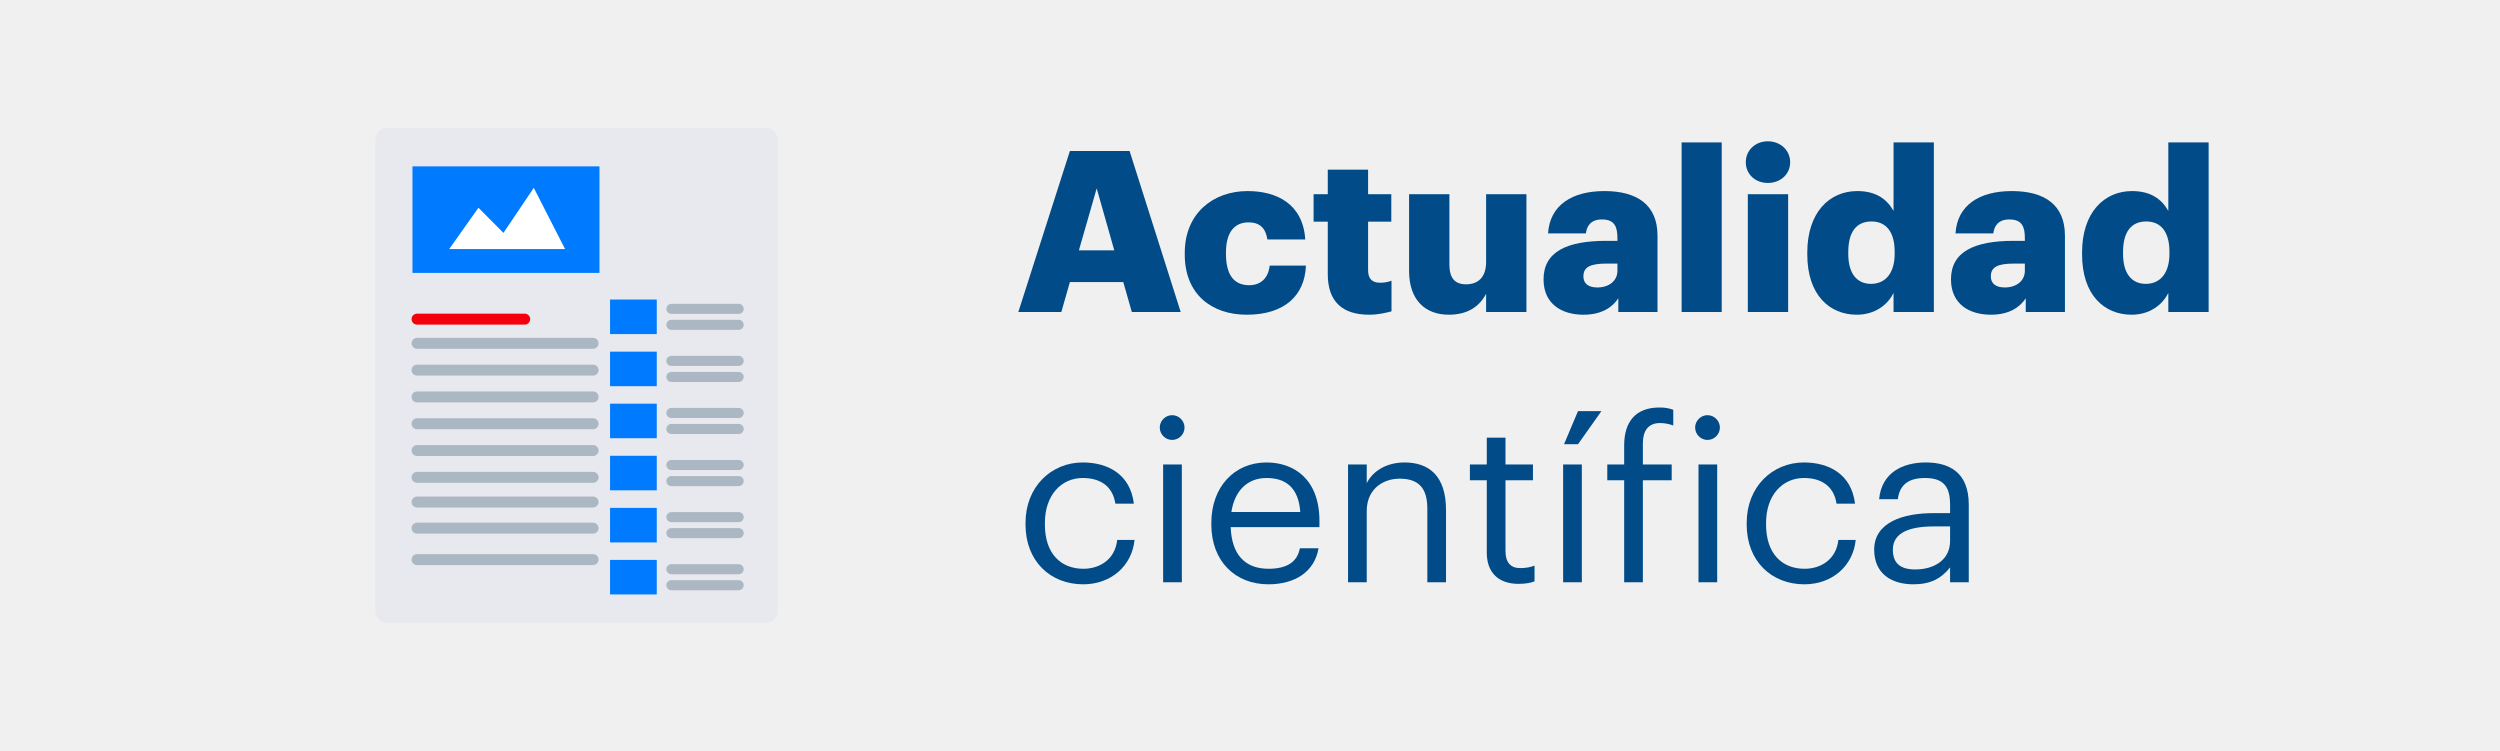
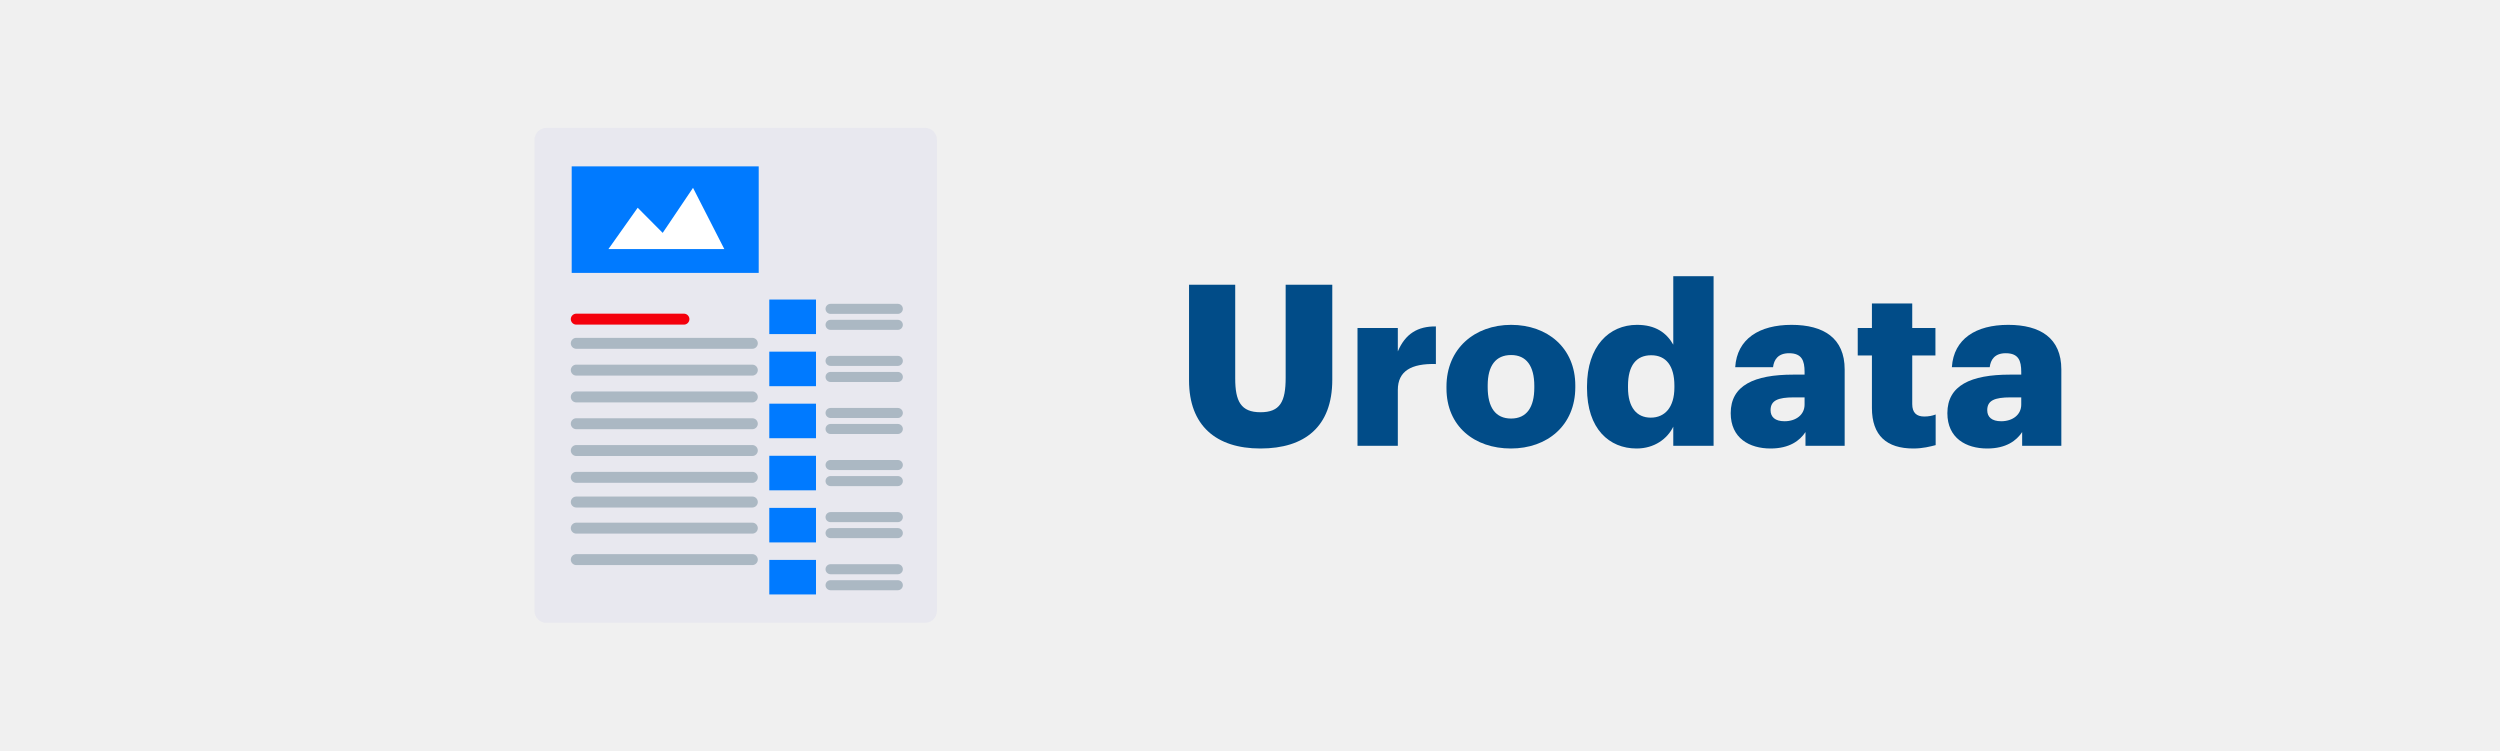
<svg xmlns="http://www.w3.org/2000/svg" id="Capa_2" data-name="Capa 2" viewBox="0 0 333 100">
  <defs>
    <style>
      .cls-1 {
        fill: none;
      }

      .cls-2 {
        fill: #014c88;
      }

      .cls-3 {
        fill: #e8e8ef;
      }

      .cls-4 {
        fill: #abb8c3;
      }

      .cls-5 {
        isolation: isolate;
      }

      .cls-6 {
        fill: #fff;
      }

      .cls-7 {
        fill: #f4000c;
      }

      .cls-8 {
        clip-path: url(#clippath);
      }

      .cls-9 {
        fill: #007aff;
      }
    </style>
    <clipPath id="clippath">
-       <rect class="cls-1" x="37.22" y="10.44" width="79.12" height="79.12" />
+       <rect class="cls-1" x="58.43" y="10.44" width="79.12" height="79.12" />
    </clipPath>
  </defs>
  <g id="Capa_3" data-name="Capa 3">
    <g>
      <rect class="cls-1" width="333" height="100" />
      <g>
        <g class="cls-8">
          <g>
-             <rect class="cls-3" x="49.98" y="17.03" width="53.61" height="65.93" rx="1.59" ry="1.59" />
-             <rect class="cls-9" x="54.94" y="22.16" width="24.91" height="14.19" />
-             <polygon class="cls-6" points="59.83 33.18 63.73 27.67 67.06 31.02 71.1 25.02 75.27 33.18 59.83 33.18" />
+             <rect class="cls-3" x="71.19" y="17.03" width="53.61" height="65.93" rx="1.59" ry="1.59" />
+             <rect class="cls-9" x="76.15" y="22.16" width="24.91" height="14.19" />
+             <polygon class="cls-6" points="81.04 33.18 84.94 27.67 88.27 31.02 92.31 25.02 96.48 33.18 81.04 33.18" />
            <g>
-               <rect class="cls-9" x="81.26" y="39.9" width="6.22" height="4.6" />
-               <path class="cls-4" d="M98.39,41.81h-8.96c-.37,0-.67-.3-.67-.67h0c0-.37.3-.67.67-.67h8.96c.37,0,.67.3.67.67h0c0,.37-.3.67-.67.67Z" />
-               <path class="cls-4" d="M98.39,43.94h-8.96c-.37,0-.67-.3-.67-.67h0c0-.37.3-.67.67-.67h8.96c.37,0,.67.3.67.67h0c0,.37-.3.67-.67.67Z" />
+               <rect class="cls-9" x="102.47" y="39.9" width="6.22" height="4.6" />
+               <path class="cls-4" d="M119.59,41.81h-8.96c-.37,0-.67-.3-.67-.67h0c0-.37.3-.67.67-.67h8.96c.37,0,.67.3.67.67h0c0,.37-.3.67-.67.67Z" />
+               <path class="cls-4" d="M119.59,43.94h-8.96c-.37,0-.67-.3-.67-.67h0c0-.37.3-.67.67-.67h8.96c.37,0,.67.3.67.67h0c0,.37-.3.67-.67.67Z" />
            </g>
            <g>
-               <rect class="cls-9" x="81.26" y="46.84" width="6.22" height="4.6" />
-               <path class="cls-4" d="M98.39,48.74h-8.96c-.37,0-.67-.3-.67-.67h0c0-.37.3-.67.67-.67h8.96c.37,0,.67.3.67.67h0c0,.37-.3.67-.67.67Z" />
-               <path class="cls-4" d="M98.39,50.88h-8.96c-.37,0-.67-.3-.67-.67h0c0-.37.3-.67.67-.67h8.96c.37,0,.67.3.67.67h0c0,.37-.3.67-.67.67Z" />
+               <rect class="cls-9" x="102.47" y="46.84" width="6.22" height="4.6" />
+               <path class="cls-4" d="M119.59,48.74h-8.96c-.37,0-.67-.3-.67-.67h0c0-.37.3-.67.67-.67h8.96c.37,0,.67.3.67.67h0c0,.37-.3.67-.67.67Z" />
+               <path class="cls-4" d="M119.59,50.88h-8.96c-.37,0-.67-.3-.67-.67h0c0-.37.3-.67.67-.67h8.96c.37,0,.67.3.67.67h0c0,.37-.3.67-.67.67Z" />
            </g>
            <g>
-               <rect class="cls-9" x="81.26" y="53.77" width="6.22" height="4.6" />
-               <path class="cls-4" d="M98.39,55.68h-8.96c-.37,0-.67-.3-.67-.67h0c0-.37.3-.67.67-.67h8.96c.37,0,.67.3.67.67h0c0,.37-.3.67-.67.67Z" />
-               <path class="cls-4" d="M98.39,57.81h-8.96c-.37,0-.67-.3-.67-.67h0c0-.37.3-.67.67-.67h8.96c.37,0,.67.3.67.67h0c0,.37-.3.67-.67.67Z" />
+               <rect class="cls-9" x="102.47" y="53.77" width="6.22" height="4.6" />
+               <path class="cls-4" d="M119.59,55.68h-8.96c-.37,0-.67-.3-.67-.67h0c0-.37.3-.67.67-.67h8.96c.37,0,.67.3.67.67h0c0,.37-.3.67-.67.67Z" />
+               <path class="cls-4" d="M119.59,57.81h-8.96c-.37,0-.67-.3-.67-.67h0c0-.37.3-.67.67-.67h8.96c.37,0,.67.3.67.67h0c0,.37-.3.67-.67.67Z" />
            </g>
            <g>
-               <rect class="cls-9" x="81.26" y="60.71" width="6.22" height="4.6" />
-               <path class="cls-4" d="M98.39,62.61h-8.96c-.37,0-.67-.3-.67-.67h0c0-.37.3-.67.67-.67h8.96c.37,0,.67.3.67.67h0c0,.37-.3.67-.67.67Z" />
-               <path class="cls-4" d="M98.39,64.75h-8.96c-.37,0-.67-.3-.67-.67h0c0-.37.3-.67.67-.67h8.96c.37,0,.67.3.67.67h0c0,.37-.3.67-.67.67Z" />
+               <rect class="cls-9" x="102.47" y="60.71" width="6.22" height="4.6" />
+               <path class="cls-4" d="M119.59,62.61h-8.96c-.37,0-.67-.3-.67-.67h0c0-.37.3-.67.67-.67h8.96c.37,0,.67.3.67.67h0c0,.37-.3.67-.67.67Z" />
+               <path class="cls-4" d="M119.59,64.75h-8.96c-.37,0-.67-.3-.67-.67h0c0-.37.3-.67.67-.67h8.96c.37,0,.67.3.67.67h0c0,.37-.3.67-.67.67Z" />
            </g>
            <g>
-               <rect class="cls-9" x="81.26" y="67.65" width="6.22" height="4.6" />
-               <path class="cls-4" d="M98.39,69.55h-8.96c-.37,0-.67-.3-.67-.67h0c0-.37.3-.67.67-.67h8.96c.37,0,.67.3.67.67h0c0,.37-.3.67-.67.67Z" />
-               <path class="cls-4" d="M98.39,71.68h-8.96c-.37,0-.67-.3-.67-.67h0c0-.37.3-.67.67-.67h8.96c.37,0,.67.3.67.67h0c0,.37-.3.67-.67.67Z" />
+               <rect class="cls-9" x="102.47" y="67.65" width="6.22" height="4.6" />
+               <path class="cls-4" d="M119.59,69.55h-8.96c-.37,0-.67-.3-.67-.67h0c0-.37.3-.67.67-.67h8.96c.37,0,.67.3.67.67h0c0,.37-.3.67-.67.67Z" />
+               <path class="cls-4" d="M119.59,71.68h-8.96c-.37,0-.67-.3-.67-.67h0c0-.37.3-.67.67-.67h8.96c.37,0,.67.3.67.67h0c0,.37-.3.67-.67.67Z" />
            </g>
            <g>
-               <rect class="cls-9" x="81.26" y="74.58" width="6.22" height="4.6" />
-               <path class="cls-4" d="M98.39,76.49h-8.96c-.37,0-.67-.3-.67-.67h0c0-.37.3-.67.67-.67h8.96c.37,0,.67.3.67.67h0c0,.37-.3.67-.67.67Z" />
-               <path class="cls-4" d="M98.39,78.62h-8.96c-.37,0-.67-.3-.67-.67h0c0-.37.3-.67.67-.67h8.96c.37,0,.67.3.67.67h0c0,.37-.3.67-.67.67Z" />
+               <rect class="cls-9" x="102.47" y="74.58" width="6.22" height="4.6" />
+               <path class="cls-4" d="M119.59,76.49h-8.96c-.37,0-.67-.3-.67-.67h0c0-.37.3-.67.67-.67h8.96c.37,0,.67.3.67.67h0c0,.37-.3.67-.67.67Z" />
+               <path class="cls-4" d="M119.59,78.62h-8.96c-.37,0-.67-.3-.67-.67h0c0-.37.3-.67.67-.67h8.96c.37,0,.67.3.67.67h0c0,.37-.3.67-.67.67Z" />
            </g>
-             <path class="cls-7" d="M69.89,43.24h-14.34c-.4,0-.73-.33-.73-.73h0c0-.4.33-.73.73-.73h14.34c.4,0,.73.33.73.73h0c0,.4-.33.73-.73.73Z" />
-             <path class="cls-4" d="M79,46.46h-23.45c-.4,0-.73-.33-.73-.73h0c0-.4.33-.73.73-.73h23.45c.4,0,.73.33.73.73h0c0,.4-.33.73-.73.73Z" />
-             <path class="cls-4" d="M79,50.03h-23.45c-.4,0-.73-.33-.73-.73h0c0-.4.33-.73.73-.73h23.45c.4,0,.73.33.73.73h0c0,.4-.33.73-.73.73Z" />
-             <path class="cls-4" d="M79,53.6h-23.45c-.4,0-.73-.33-.73-.73h0c0-.4.33-.73.73-.73h23.45c.4,0,.73.33.73.73h0c0,.4-.33.73-.73.73Z" />
-             <path class="cls-4" d="M79,57.17h-23.45c-.4,0-.73-.33-.73-.73h0c0-.4.33-.73.73-.73h23.45c.4,0,.73.33.73.73h0c0,.4-.33.73-.73.73Z" />
-             <path class="cls-4" d="M79,67.6h-23.45c-.4,0-.73-.33-.73-.73h0c0-.4.33-.73.73-.73h23.45c.4,0,.73.33.73.73h0c0,.4-.33.73-.73.73Z" />
-             <path class="cls-4" d="M79,71.08h-23.45c-.4,0-.73-.33-.73-.73h0c0-.4.33-.73.73-.73h23.45c.4,0,.73.33.73.73h0c0,.4-.33.73-.73.73Z" />
-             <path class="cls-4" d="M79,75.27h-23.45c-.4,0-.73-.33-.73-.73h0c0-.4.33-.73.73-.73h23.45c.4,0,.73.33.73.73h0c0,.4-.33.73-.73.73Z" />
-             <path class="cls-4" d="M79,60.74h-23.45c-.4,0-.73-.33-.73-.73h0c0-.4.33-.73.73-.73h23.45c.4,0,.73.33.73.73h0c0,.4-.33.73-.73.73Z" />
-             <path class="cls-4" d="M79,64.31h-23.45c-.4,0-.73-.33-.73-.73h0c0-.4.33-.73.73-.73h23.45c.4,0,.73.33.73.73h0c0,.4-.33.73-.73.73Z" />
+             <path class="cls-7" d="M91.1,43.24h-14.34c-.4,0-.73-.33-.73-.73h0c0-.4.33-.73.73-.73h14.34c.4,0,.73.33.73.73h0c0,.4-.33.73-.73.73Z" />
+             <path class="cls-4" d="M100.21,46.46h-23.45c-.4,0-.73-.33-.73-.73h0c0-.4.33-.73.73-.73h23.45c.4,0,.73.33.73.73h0c0,.4-.33.73-.73.73Z" />
+             <path class="cls-4" d="M100.21,50.03h-23.45c-.4,0-.73-.33-.73-.73h0c0-.4.33-.73.73-.73h23.45c.4,0,.73.33.73.73h0c0,.4-.33.73-.73.73Z" />
+             <path class="cls-4" d="M100.21,53.6h-23.45c-.4,0-.73-.33-.73-.73h0c0-.4.33-.73.73-.73h23.45c.4,0,.73.33.73.73h0c0,.4-.33.73-.73.73Z" />
+             <path class="cls-4" d="M100.21,57.17h-23.45c-.4,0-.73-.33-.73-.73h0c0-.4.33-.73.73-.73h23.45c.4,0,.73.33.73.73h0c0,.4-.33.73-.73.73Z" />
+             <path class="cls-4" d="M100.21,67.6h-23.45c-.4,0-.73-.33-.73-.73h0c0-.4.33-.73.73-.73h23.45c.4,0,.73.33.73.73h0c0,.4-.33.73-.73.73Z" />
+             <path class="cls-4" d="M100.21,71.08h-23.45c-.4,0-.73-.33-.73-.73h0c0-.4.33-.73.73-.73h23.45c.4,0,.73.33.73.73h0c0,.4-.33.73-.73.73Z" />
+             <path class="cls-4" d="M100.21,75.27h-23.45c-.4,0-.73-.33-.73-.73h0c0-.4.33-.73.73-.73h23.45c.4,0,.73.33.73.73h0c0,.4-.33.73-.73.73Z" />
+             <path class="cls-4" d="M100.21,60.74h-23.45c-.4,0-.73-.33-.73-.73h0c0-.4.33-.73.73-.73h23.45c.4,0,.73.33.73.73h0c0,.4-.33.73-.73.73Z" />
+             <path class="cls-4" d="M100.21,64.31h-23.45c-.4,0-.73-.33-.73-.73h0c0-.4.33-.73.73-.73h23.45c.4,0,.73.33.73.73h0c0,.4-.33.73-.73.73Z" />
          </g>
        </g>
        <g id="Buscador" class="cls-5">
          <g class="cls-5">
-             <path class="cls-2" d="M142.51,20.11h7.95l6.81,21.45h-6.51l-1.14-3.99h-7.11l-1.14,3.99h-5.73l6.87-21.45ZM143.71,33.34h4.71l-2.34-8.25-2.37,8.25Z" />
-             <path class="cls-2" d="M157.81,33.91v-.24c0-5.22,3.75-8.22,8.37-8.22,3.84,0,7.38,1.68,7.68,6.45h-5.04c-.24-1.47-.96-2.28-2.52-2.28-1.89,0-3,1.35-3,3.99v.24c0,2.73,1.05,4.14,3.09,4.14,1.5,0,2.55-.9,2.73-2.61h4.83c-.15,3.96-2.82,6.54-7.89,6.54-4.68,0-8.25-2.73-8.25-8.01Z" />
-             <path class="cls-2" d="M176.86,36.52v-6.99h-1.89v-3.66h1.89v-3.27h5.37v3.27h3.09v3.66h-3.09v6.48c0,1.14.57,1.65,1.59,1.65.6,0,1.05-.09,1.53-.27v4.08c-.69.18-1.71.45-2.97.45-3.54,0-5.52-1.71-5.52-5.4Z" />
-             <path class="cls-2" d="M187.69,36.1v-10.23h5.37v9.36c0,1.77.69,2.64,2.22,2.64,1.62,0,2.67-.96,2.67-2.97v-9.03h5.37v15.69h-5.37v-2.43c-.84,1.62-2.37,2.79-4.98,2.79-3.03,0-5.28-1.86-5.28-5.82Z" />
-             <path class="cls-2" d="M205.6,37.21c0-3.69,3.12-5.13,8.34-5.13h1.5v-.36c0-1.5-.36-2.49-2.07-2.49-1.47,0-2.01.87-2.13,1.86h-5.04c.24-3.78,3.21-5.64,7.5-5.64s7.08,1.77,7.08,5.94v10.17h-5.22v-1.83c-.75,1.14-2.13,2.19-4.65,2.19-2.82,0-5.31-1.38-5.31-4.71ZM215.44,36.07v-.96h-1.41c-2.16,0-3.12.42-3.12,1.71,0,.9.6,1.47,1.86,1.47,1.53,0,2.67-.87,2.67-2.22Z" />
-             <path class="cls-2" d="M223.99,18.97h5.34v22.59h-5.34v-22.59Z" />
-             <path class="cls-2" d="M232.54,21.61c0-1.59,1.26-2.79,2.94-2.79s2.97,1.2,2.97,2.79-1.29,2.76-2.97,2.76-2.94-1.17-2.94-2.76ZM232.81,25.87h5.37v15.69h-5.37v-15.69Z" />
-             <path class="cls-2" d="M240.73,33.88v-.24c0-5.34,2.94-8.19,6.66-8.19,2.46,0,3.93,1.05,4.83,2.64v-9.12h5.37v22.59h-5.37v-2.55c-.78,1.62-2.52,2.91-4.89,2.91-3.63,0-6.6-2.61-6.6-8.04ZM252.37,33.79v-.24c0-2.64-1.11-4.05-3.09-4.05s-3.09,1.35-3.09,4.08v.24c0,2.64,1.17,3.99,3.03,3.99s3.15-1.35,3.15-4.02Z" />
-             <path class="cls-2" d="M259.87,37.21c0-3.69,3.12-5.13,8.34-5.13h1.5v-.36c0-1.5-.36-2.49-2.07-2.49-1.47,0-2.01.87-2.13,1.86h-5.04c.24-3.78,3.21-5.64,7.5-5.64s7.08,1.77,7.08,5.94v10.17h-5.22v-1.83c-.75,1.14-2.13,2.19-4.65,2.19-2.82,0-5.31-1.38-5.31-4.71ZM269.71,36.07v-.96h-1.41c-2.16,0-3.12.42-3.12,1.71,0,.9.6,1.47,1.86,1.47,1.53,0,2.67-.87,2.67-2.22Z" />
-             <path class="cls-2" d="M277.33,33.88v-.24c0-5.34,2.94-8.19,6.66-8.19,2.46,0,3.93,1.05,4.83,2.64v-9.12h5.37v22.59h-5.37v-2.55c-.78,1.62-2.52,2.91-4.89,2.91-3.63,0-6.6-2.61-6.6-8.04ZM288.97,33.79v-.24c0-2.64-1.11-4.05-3.09-4.05s-3.09,1.35-3.09,4.08v.24c0,2.64,1.17,3.99,3.03,3.99s3.15-1.35,3.15-4.02Z" />
-             <path class="cls-2" d="M136.6,69.88v-.24c0-4.8,3.42-8.04,7.62-8.04,3.27,0,6.33,1.5,6.81,5.49h-2.46c-.39-2.49-2.19-3.42-4.35-3.42-2.85,0-5.04,2.28-5.04,5.97v.24c0,3.84,2.1,5.88,5.13,5.88,2.22,0,4.23-1.29,4.5-3.84h2.31c-.33,3.39-3.06,5.91-6.84,5.91-4.38,0-7.68-3.09-7.68-7.95Z" />
-             <path class="cls-2" d="M154.48,56.95c0-.9.75-1.65,1.65-1.65s1.65.75,1.65,1.65-.75,1.65-1.65,1.65-1.65-.75-1.65-1.65ZM154.93,61.87h2.49v15.69h-2.49v-15.69Z" />
-             <path class="cls-2" d="M161.35,69.88v-.24c0-4.74,3.03-8.04,7.35-8.04,3.63,0,7.05,2.19,7.05,7.8v.81h-11.82c.12,3.57,1.83,5.55,5.04,5.55,2.43,0,3.84-.9,4.17-2.73h2.49c-.54,3.15-3.15,4.8-6.69,4.8-4.44,0-7.59-3.12-7.59-7.95ZM173.2,68.2c-.24-3.24-1.92-4.53-4.5-4.53s-4.26,1.74-4.68,4.53h9.18Z" />
-             <path class="cls-2" d="M179.56,61.87h2.49v2.49c.72-1.47,2.46-2.76,5.04-2.76,3.24,0,5.52,1.77,5.52,6.33v9.63h-2.49v-9.81c0-2.76-1.17-3.99-3.69-3.99-2.31,0-4.38,1.47-4.38,4.29v9.51h-2.49v-15.69Z" />
-             <path class="cls-2" d="M198.04,73.63v-9.66h-2.25v-2.1h2.25v-3.57h2.49v3.57h3.66v2.1h-3.66v9.42c0,1.53.69,2.28,1.95,2.28.78,0,1.38-.12,1.92-.33v2.1c-.51.18-1.11.33-2.13.33-2.85,0-4.23-1.68-4.23-4.14Z" />
-             <path class="cls-2" d="M208.21,61.87h2.49v15.69h-2.49v-15.69ZM210.19,54.76h3.12l-3.12,4.41h-1.86l1.86-4.41Z" />
-             <path class="cls-2" d="M216.34,63.97h-2.25v-2.1h2.25v-2.55c0-3.18,1.56-5.04,4.68-5.04.81,0,1.23.09,1.86.3v2.1c-.45-.18-1.08-.33-1.77-.33-1.62,0-2.28,1.11-2.28,2.7v2.82h3.84v2.1h-3.84v13.59h-2.49v-13.59Z" />
-             <path class="cls-2" d="M225.79,56.95c0-.9.75-1.65,1.65-1.65s1.65.75,1.65,1.65-.75,1.65-1.65,1.65-1.65-.75-1.65-1.65ZM226.24,61.87h2.49v15.69h-2.49v-15.69Z" />
-             <path class="cls-2" d="M232.66,69.88v-.24c0-4.8,3.42-8.04,7.62-8.04,3.27,0,6.33,1.5,6.81,5.49h-2.46c-.39-2.49-2.19-3.42-4.35-3.42-2.85,0-5.04,2.28-5.04,5.97v.24c0,3.84,2.1,5.88,5.13,5.88,2.22,0,4.23-1.29,4.5-3.84h2.31c-.33,3.39-3.06,5.91-6.84,5.91-4.38,0-7.68-3.09-7.68-7.95Z" />
-             <path class="cls-2" d="M249.64,73.21c0-3.63,3.84-4.86,7.86-4.86h2.25v-1.14c0-2.49-.96-3.54-3.36-3.54-2.16,0-3.36.9-3.6,2.82h-2.49c.33-3.57,3.18-4.89,6.21-4.89s5.73,1.23,5.73,5.61v10.35h-2.49v-1.98c-1.17,1.47-2.58,2.25-4.89,2.25-2.91,0-5.22-1.41-5.22-4.62ZM259.75,72.07v-1.95h-2.16c-3.15,0-5.46.78-5.46,3.09,0,1.62.78,2.64,2.97,2.64,2.64,0,4.65-1.35,4.65-3.78Z" />
+             <path class="cls-2" d="M158.38,50.68v-12.75h6.15v12.48c0,3.03.75,4.5,3.36,4.5s3.36-1.38,3.36-4.59v-12.39h6.21v12.66c0,6.24-3.66,9.15-9.57,9.15s-9.51-3.06-9.51-9.06Z" />
+             <path class="cls-2" d="M180.82,43.69h5.37v3.12c.99-2.34,2.64-3.36,5.07-3.33v5.01c-3.27-.09-5.07.93-5.07,3.45v7.44h-5.37v-15.69Z" />
+             <path class="cls-2" d="M192.67,51.73v-.24c0-5.04,3.75-8.22,8.61-8.22s8.55,3.09,8.55,8.07v.24c0,5.1-3.75,8.16-8.58,8.16s-8.58-2.94-8.58-8.01ZM204.37,51.64v-.24c0-2.64-1.05-4.11-3.09-4.11s-3.12,1.41-3.12,4.05v.24c0,2.7,1.05,4.17,3.12,4.17s3.09-1.5,3.09-4.11Z" />
+             <path class="cls-2" d="M211.39,51.7v-.24c0-5.34,2.94-8.19,6.66-8.19,2.46,0,3.93,1.05,4.83,2.64v-9.12h5.37v22.59h-5.37v-2.55c-.78,1.62-2.52,2.91-4.89,2.91-3.63,0-6.6-2.61-6.6-8.04ZM223.03,51.61v-.24c0-2.64-1.11-4.05-3.09-4.05s-3.09,1.35-3.09,4.08v.24c0,2.64,1.17,3.99,3.03,3.99s3.15-1.35,3.15-4.02Z" />
+             <path class="cls-2" d="M230.53,55.03c0-3.69,3.12-5.13,8.34-5.13h1.5v-.36c0-1.5-.36-2.49-2.07-2.49-1.47,0-2.01.87-2.13,1.86h-5.04c.24-3.78,3.21-5.64,7.5-5.64s7.08,1.77,7.08,5.94v10.17h-5.22v-1.83c-.75,1.14-2.13,2.19-4.65,2.19-2.82,0-5.31-1.38-5.31-4.71ZM240.37,53.89v-.96h-1.41c-2.16,0-3.12.42-3.12,1.71,0,.9.6,1.47,1.86,1.47,1.53,0,2.67-.87,2.67-2.22Z" />
+             <path class="cls-2" d="M249.34,54.34v-6.99h-1.89v-3.66h1.89v-3.27h5.37v3.27h3.09v3.66h-3.09v6.48c0,1.14.57,1.65,1.59,1.65.6,0,1.05-.09,1.53-.27v4.08c-.69.18-1.71.45-2.97.45-3.54,0-5.52-1.71-5.52-5.4Z" />
+             <path class="cls-2" d="M259.39,55.03c0-3.69,3.12-5.13,8.34-5.13h1.5v-.36c0-1.5-.36-2.49-2.07-2.49-1.47,0-2.01.87-2.13,1.86h-5.04c.24-3.78,3.21-5.64,7.5-5.64s7.08,1.77,7.08,5.94v10.17h-5.22v-1.83c-.75,1.14-2.13,2.19-4.65,2.19-2.82,0-5.31-1.38-5.31-4.71ZM269.23,53.89v-.96h-1.41c-2.16,0-3.12.42-3.12,1.71,0,.9.6,1.47,1.86,1.47,1.53,0,2.67-.87,2.67-2.22Z" />
          </g>
        </g>
      </g>
    </g>
  </g>
</svg>
